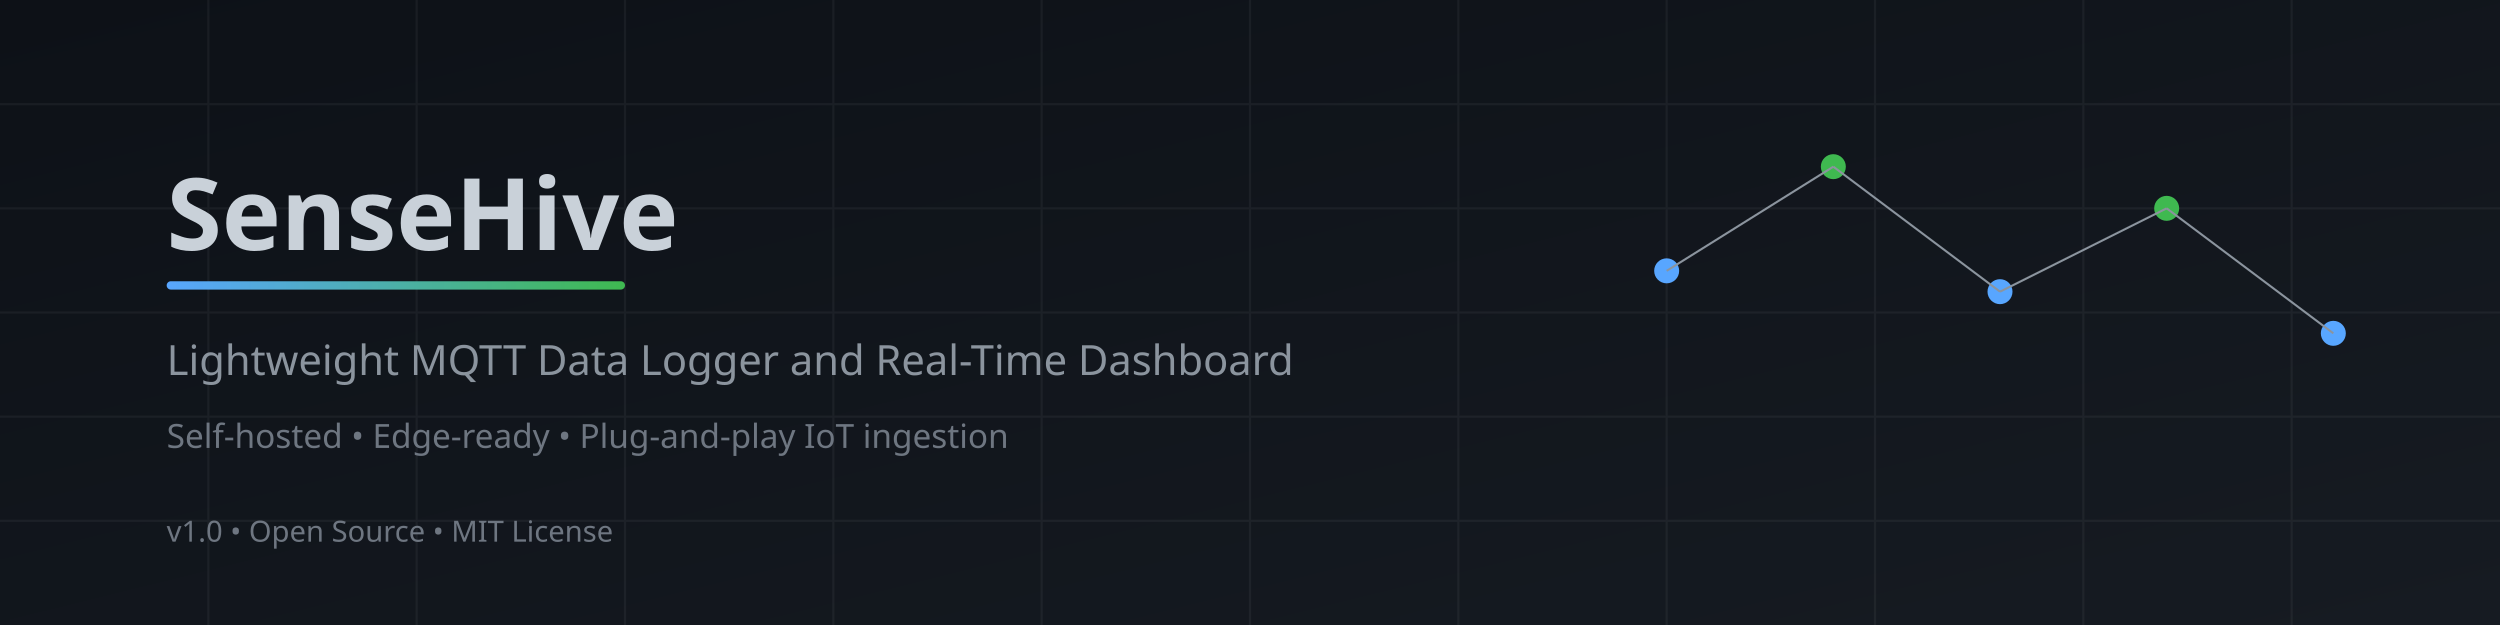
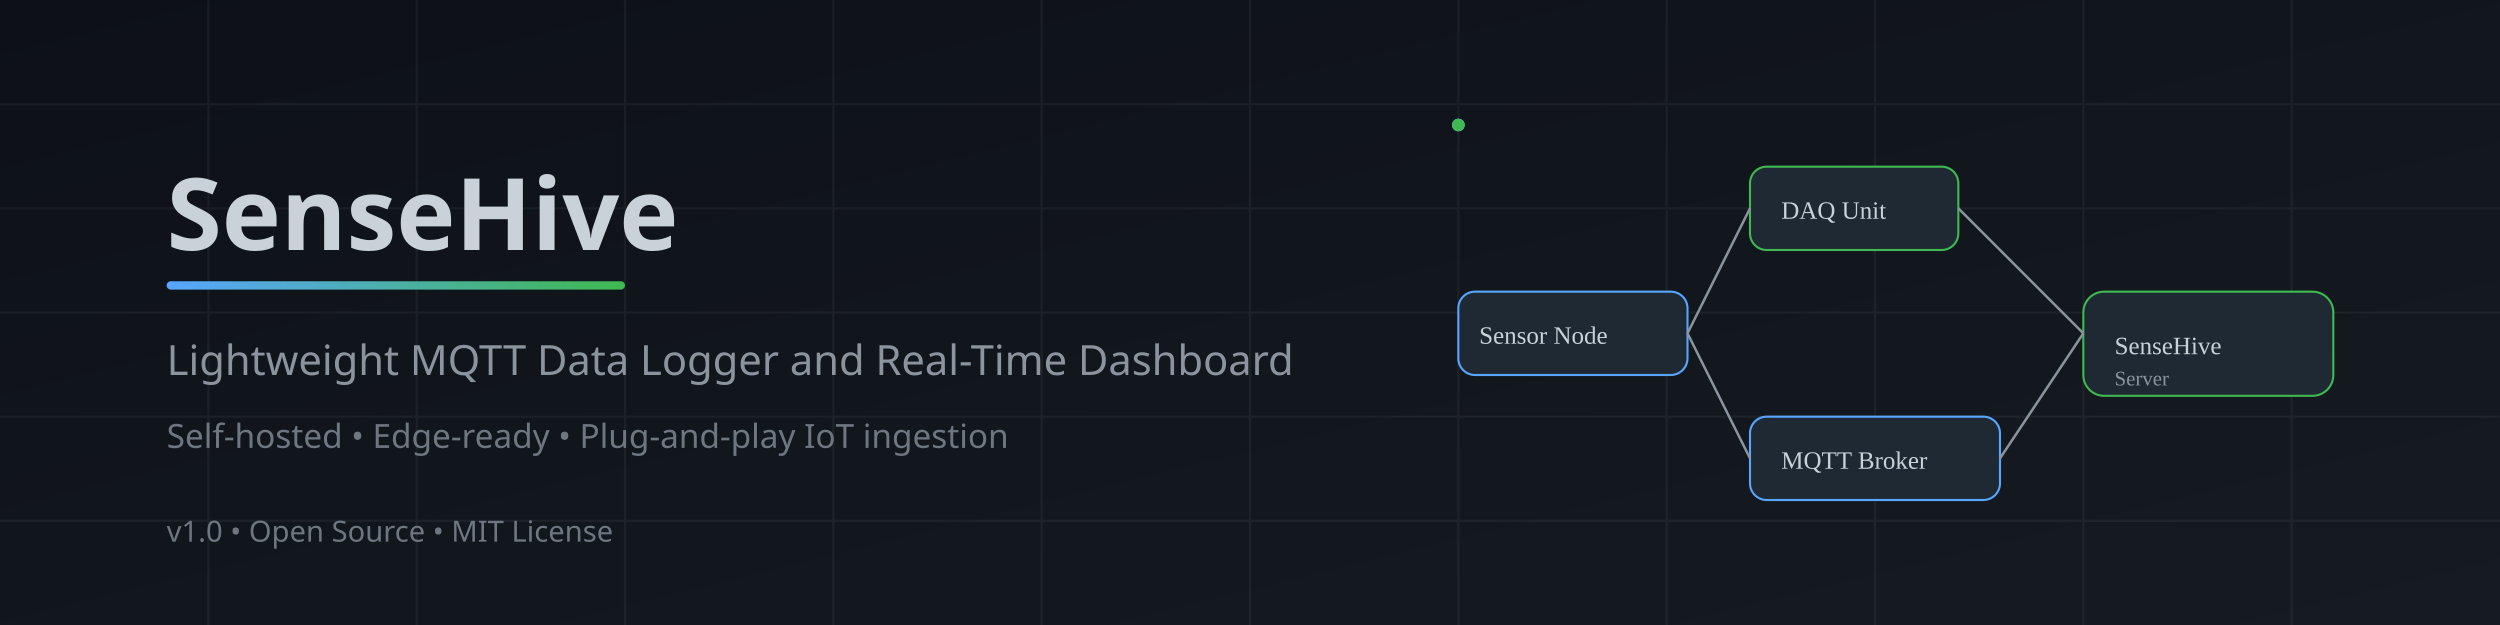
<svg xmlns="http://www.w3.org/2000/svg" width="1200" height="300" viewBox="0 0 1200 300">
  <defs>
    <linearGradient id="bgGradient" x1="0" y1="0" x2="1" y2="1">
      <stop offset="0%" stop-color="#0d1117" />
      <stop offset="100%" stop-color="#161b22" />
    </linearGradient>
    <linearGradient id="accent" x1="0" y1="0" x2="1" y2="0">
      <stop offset="0%" stop-color="#58a6ff" />
      <stop offset="100%" stop-color="#3fb950" />
    </linearGradient>
+     <linearGradient id="flow" x1="0" y1="0" x2="1" y2="0">
+       <stop offset="0%" stop-color="#58a6ff" stop-opacity="0" />
+       <stop offset="50%" stop-color="#58a6ff" stop-opacity="1" />
+       <stop offset="100%" stop-color="#58a6ff" stop-opacity="0" />
+     </linearGradient>
  </defs>
  <rect width="1200" height="300" fill="url(#bgGradient)" />
  <g opacity="0.05">
    <path d="M0 50 H1200 M0 100 H1200 M0 150 H1200 M0 200 H1200 M0 250 H1200" stroke="#ffffff" />
    <path d="M100 0 V300 M200 0 V300 M300 0 V300 M400 0 V300 M500 0 V300 M600 0 V300 M700 0 V300 M800 0 V300 M900 0 V300 M1000 0 V300 M1100 0 V300" stroke="#ffffff" />
  </g>
-   <text x="80" y="120" font-family="Segoe UI, Ubuntu, sans-serif" font-size="48" fill="#c9d1d9" font-weight="600">
+   <text x="80" y="120" font-family="Segoe UI" font-size="48" fill="#c9d1d9" font-weight="600">
    SenseHive
  </text>
  <rect x="80" y="135" width="220" height="4" fill="url(#accent)" rx="2" />
-   <text x="80" y="180" font-family="Segoe UI, Ubuntu, sans-serif" font-size="20" fill="#8b949e">
+   <text x="80" y="180" font-family="Segoe UI" font-size="20" fill="#8b949e">
    Lightweight MQTT Data Logger and Real-Time Dashboard
  </text>
-   <text x="80" y="215" font-family="Segoe UI, Ubuntu, sans-serif" font-size="16" fill="#6e7681">
+   <text x="80" y="215" font-family="Segoe UI" font-size="16" fill="#6e7681">
    Self-hosted • Edge-ready • Plug-and-play IoT ingestion
  </text>
-   <g transform="translate(800,80)">
-     <circle cx="0" cy="50" r="6" fill="#58a6ff" />
-     <circle cx="80" cy="0" r="6" fill="#3fb950" />
-     <circle cx="160" cy="60" r="6" fill="#58a6ff" />
-     <circle cx="240" cy="20" r="6" fill="#3fb950" />
-     <circle cx="320" cy="80" r="6" fill="#58a6ff" />
-     <line x1="0" y1="50" x2="80" y2="0" stroke="#8b949e" stroke-width="1" />
-     <line x1="80" y1="0" x2="160" y2="60" stroke="#8b949e" stroke-width="1" />
-     <line x1="160" y1="60" x2="240" y2="20" stroke="#8b949e" stroke-width="1" />
-     <line x1="240" y1="20" x2="320" y2="80" stroke="#8b949e" stroke-width="1" />
-   </g>
-   <text x="80" y="260" font-family="Segoe UI, Ubuntu, sans-serif" font-size="14" fill="#6e7681">
+   <text x="80" y="260" font-family="Segoe UI" font-size="14" fill="#6e7681">
    v1.0 • Open Source • MIT License
  </text>
+   <g transform="translate(700,60)">
+     <rect x="0" y="80" width="110" height="40" rx="8" fill="#1f2933" stroke="#58a6ff" />
+     <text x="10" y="105" fill="#c9d1d9" font-size="12">Sensor Node</text>
+     <rect x="140" y="20" width="100" height="40" rx="8" fill="#1f2933" stroke="#3fb950" />
+     <text x="155" y="45" fill="#c9d1d9" font-size="12">DAQ Unit</text>
+     <rect x="140" y="140" width="120" height="40" rx="8" fill="#1f2933" stroke="#58a6ff" />
+     <text x="155" y="165" fill="#c9d1d9" font-size="12">MQTT Broker</text>
+     <rect x="300" y="80" width="120" height="50" rx="10" fill="#1f2933" stroke="#3fb950" />
+     <text x="315" y="110" fill="#c9d1d9" font-size="12">SenseHive</text>
+     <text x="315" y="125" fill="#8b949e" font-size="10">Server</text>
+     <g stroke="#8b949e" stroke-width="1.2">
+       <line x1="110" y1="100" x2="140" y2="40" />
+       <line x1="110" y1="100" x2="140" y2="160" />
+       <line x1="240" y1="40" x2="300" y2="100" />
+       <line x1="260" y1="160" x2="300" y2="100" />
+     </g>
+     <g fill="#58a6ff">
+       <circle r="3">
+         <animateMotion dur="3s" repeatCount="indefinite">
+           <mpath href="#path1" />
+         </animateMotion>
+       </circle>
+       <circle r="3">
+         <animateMotion dur="3.5s" repeatCount="indefinite">
+           <mpath href="#path2" />
+         </animateMotion>
+       </circle>
+       <circle r="3" fill="#3fb950">
+         <animateMotion dur="2.5s" repeatCount="indefinite">
+           <mpath href="#path3" />
+         </animateMotion>
+       </circle>
+     </g>
+     <path id="path1" d="M110 100 L140 40" fill="none" />
+     <path id="path2" d="M110 100 L140 160" fill="none" />
+     <path id="path3" d="M260 160 L300 100" fill="none" />
+   </g>
</svg>
